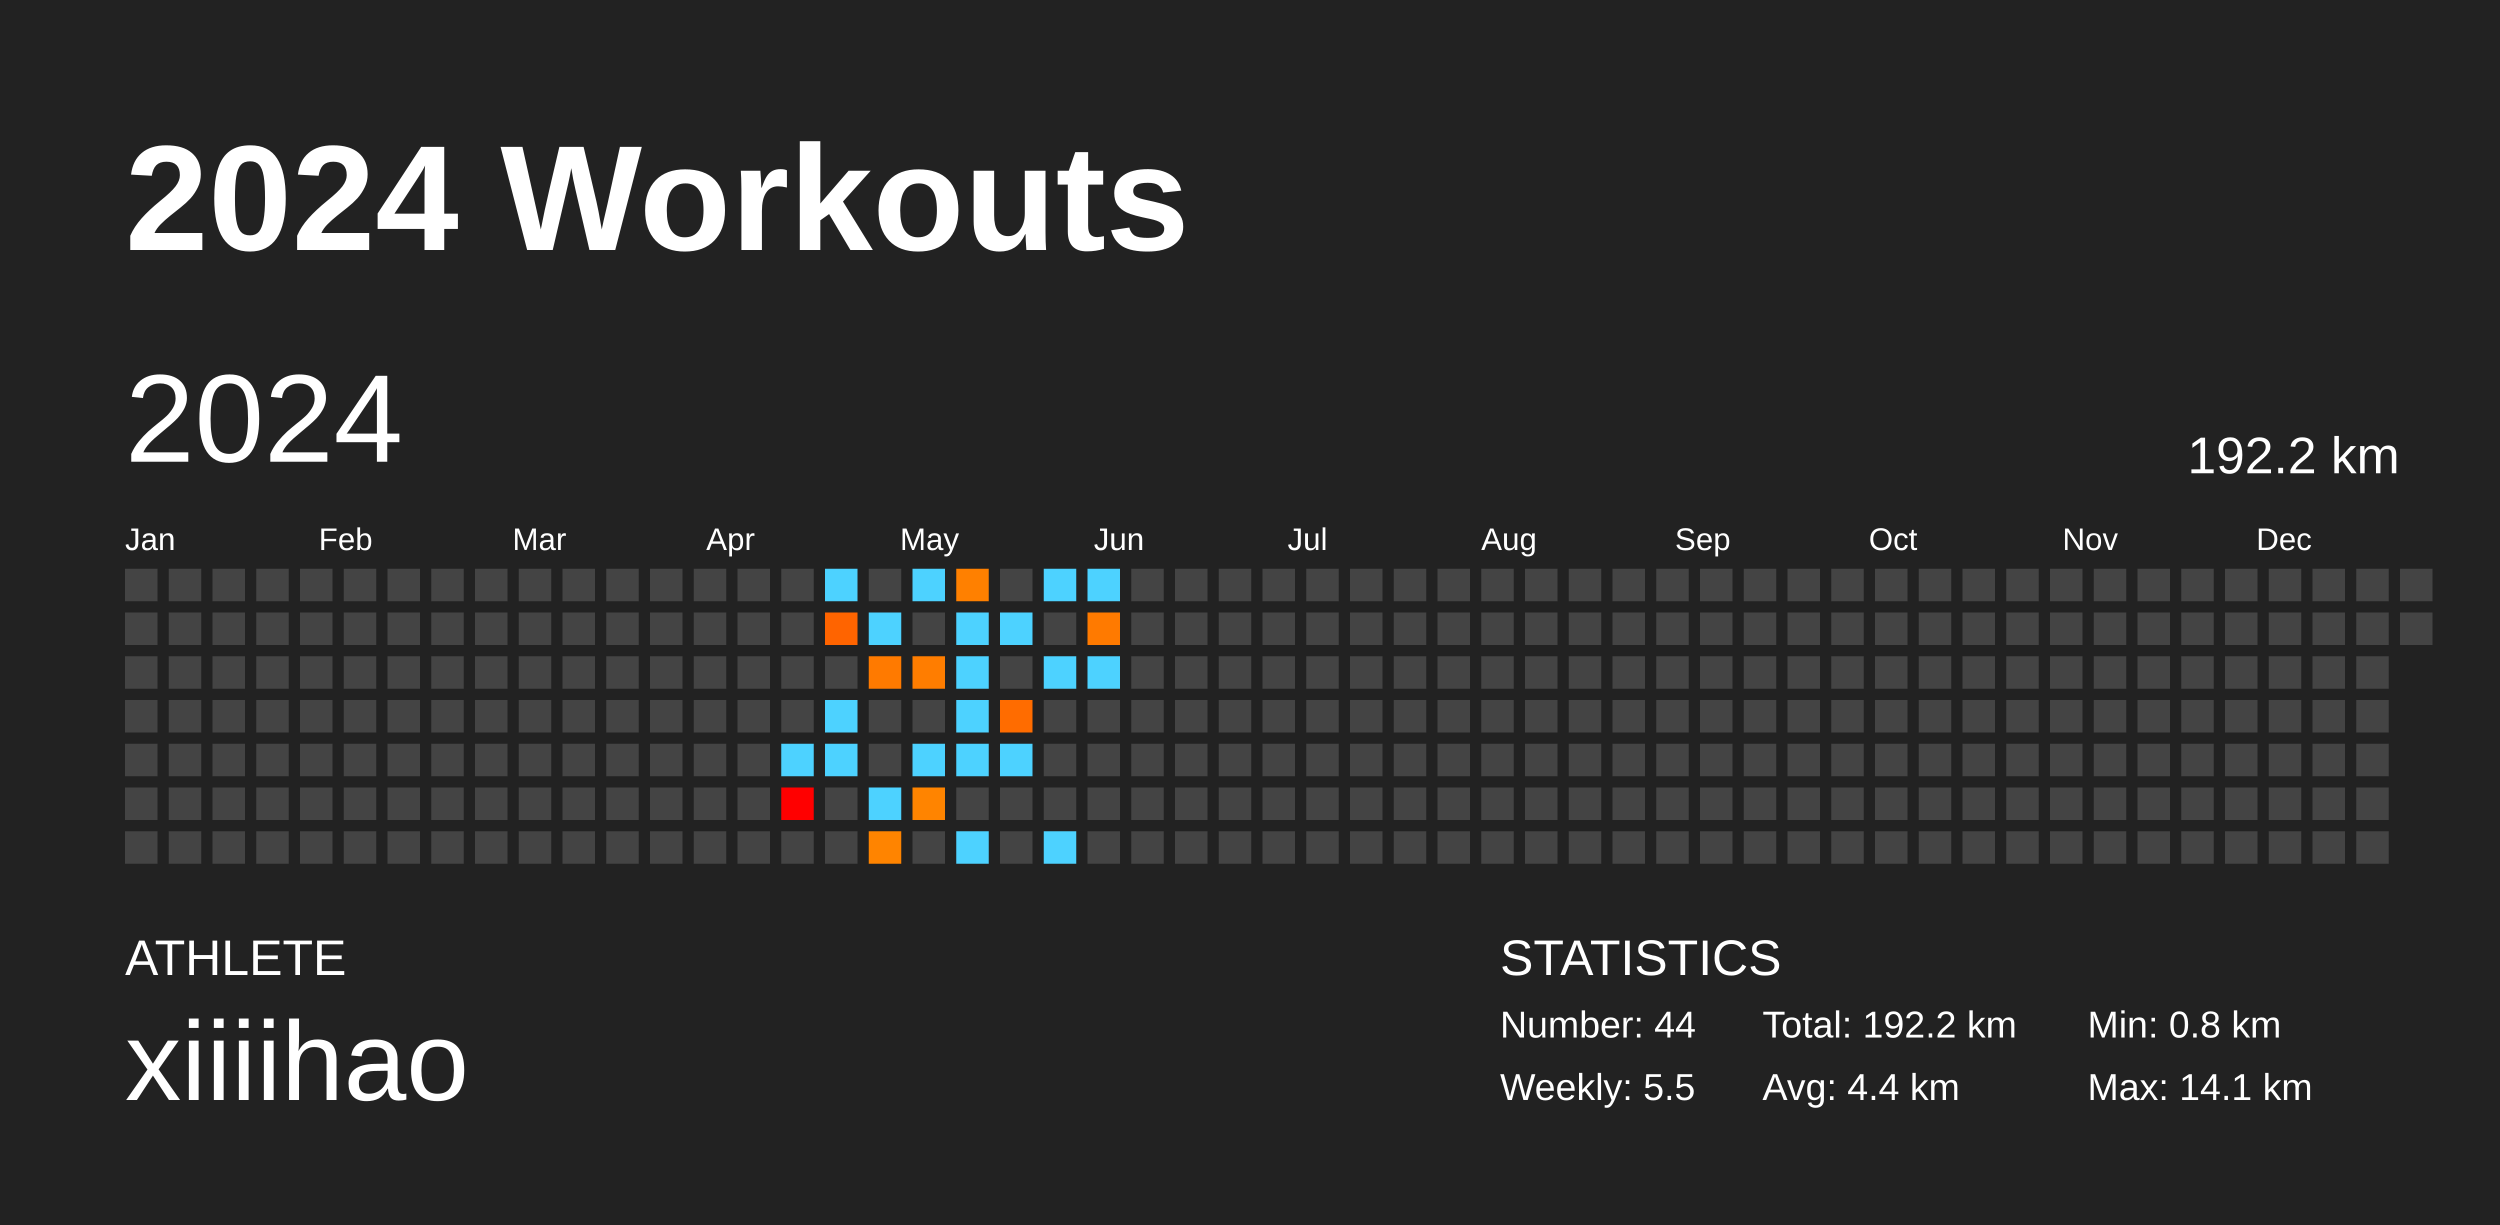
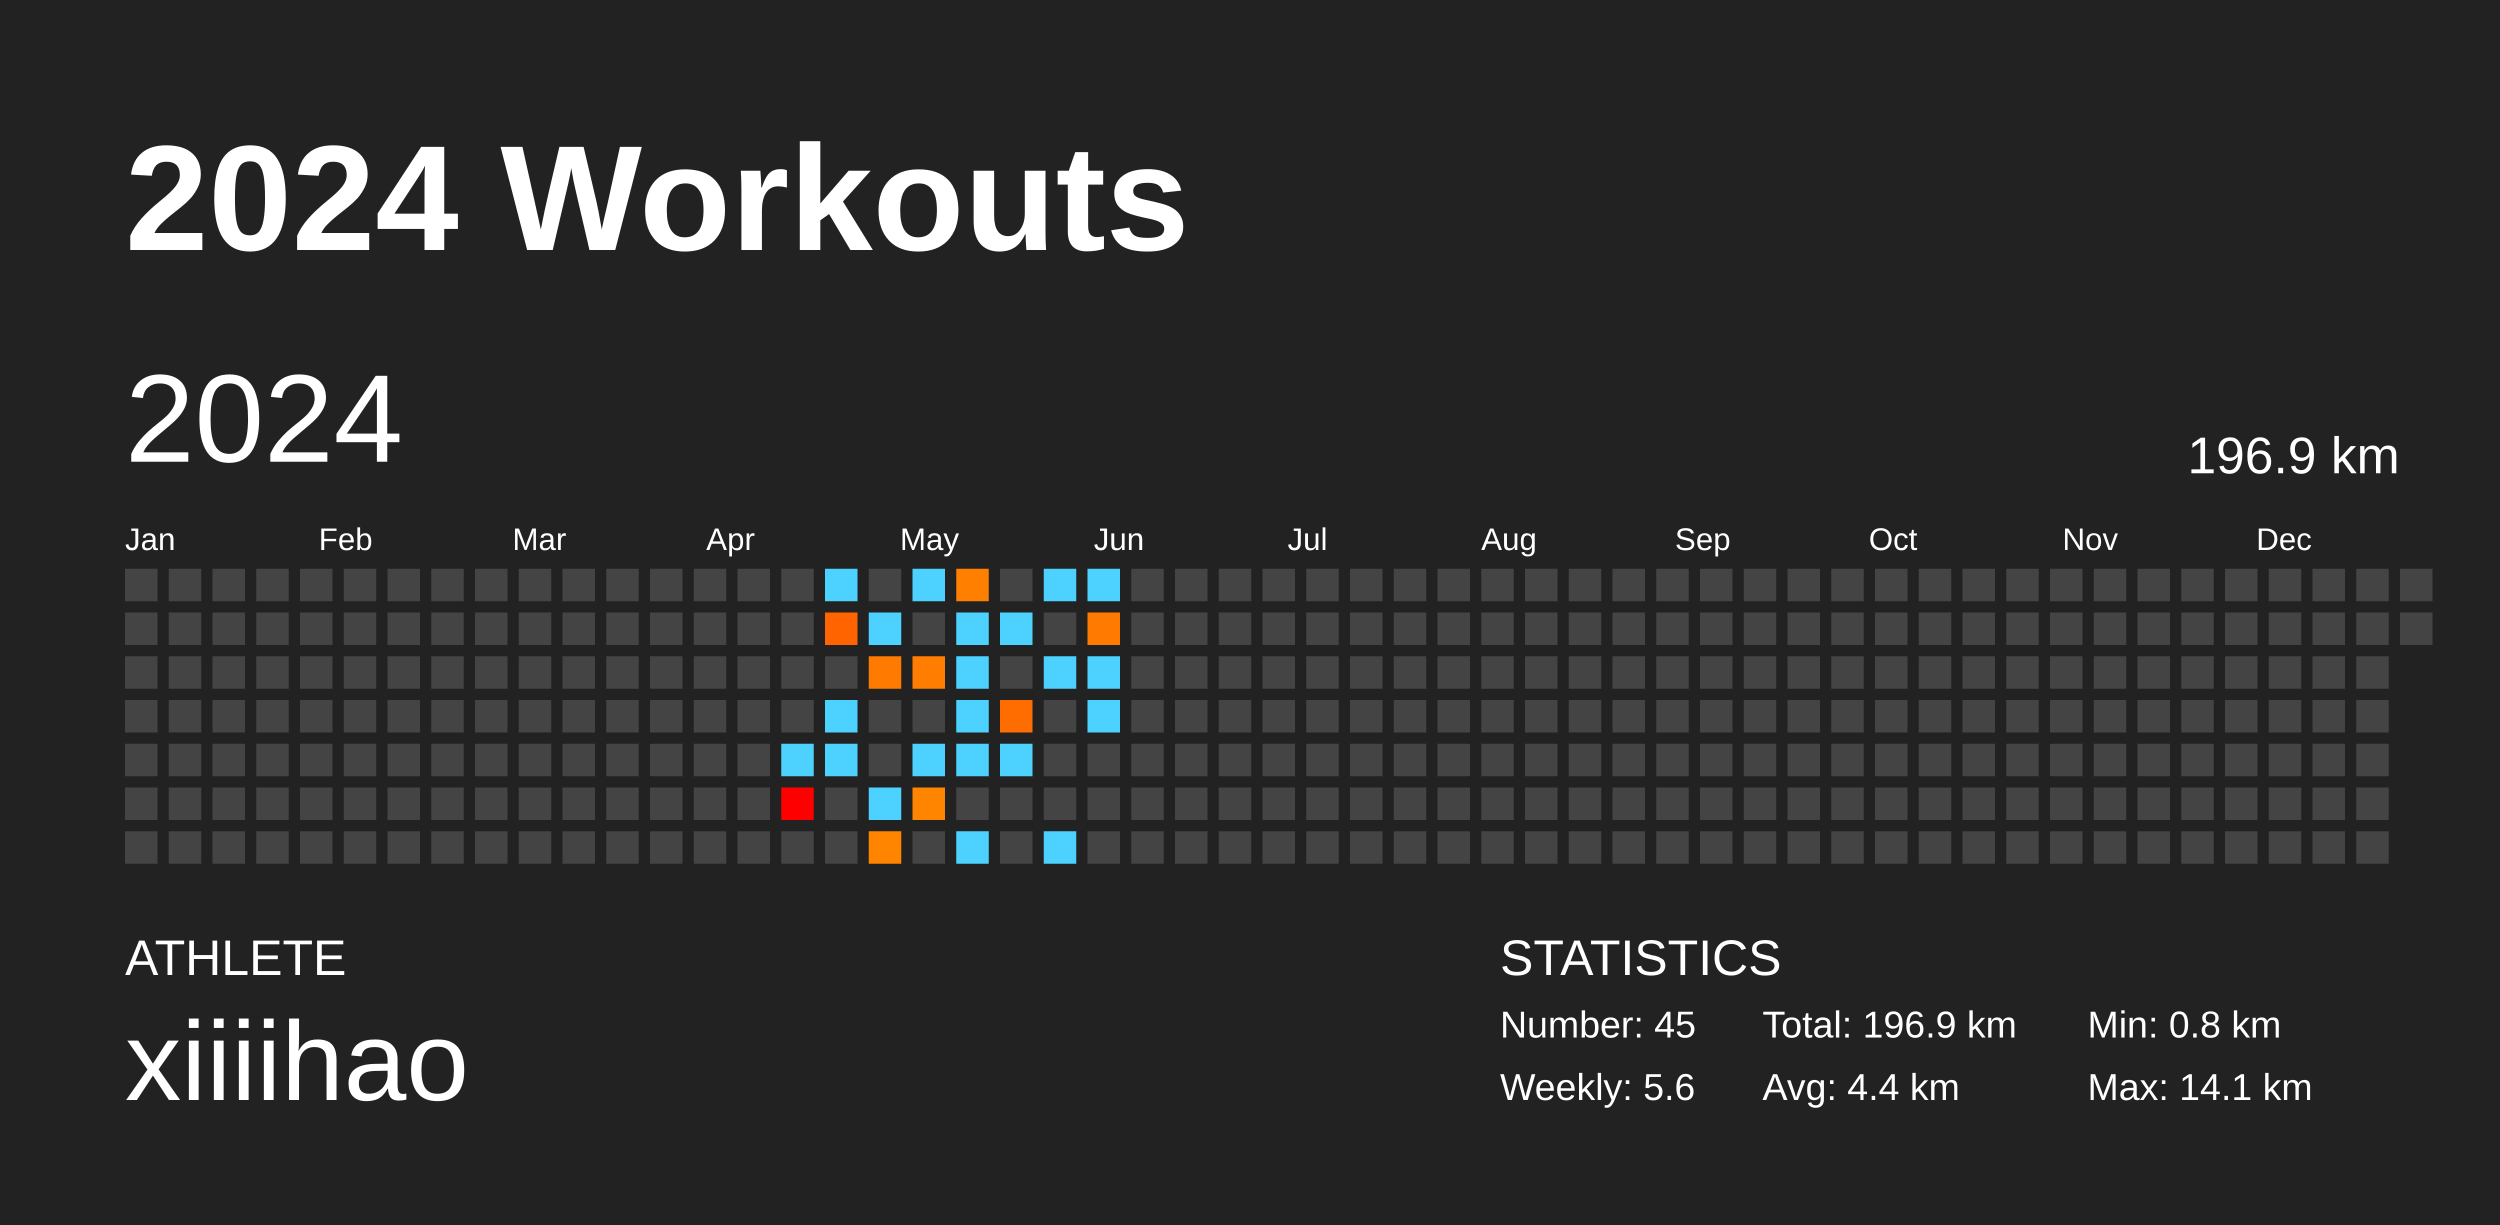
<svg xmlns="http://www.w3.org/2000/svg" baseProfile="full" height="98mm" version="1.1" viewBox="0,0,200,98" width="200mm">
  <defs />
  <rect fill="#222222" height="98" width="200" x="0" y="0" />
  <text fill="#FFFFFF" style="font-size:12px; font-family:Arial; font-weight:bold;" x="10" y="20">2024 Workouts</text>
  <text fill="#FFFFFF" style="font-size:4px; font-family:Arial" x="10" y="78">ATHLETE</text>
  <text fill="#FFFFFF" style="font-size:9px; font-family:Arial" x="10" y="88">xiiiihao</text>
  <text fill="#FFFFFF" style="font-size:4px; font-family:Arial" x="120" y="78">STATISTICS</text>
-   <text fill="#FFFFFF" style="font-size:3px; font-family:Arial" x="120" y="83">Number: 44</text>
-   <text fill="#FFFFFF" style="font-size:3px; font-family:Arial" x="120" y="88">Weekly: 5.5</text>
-   <text fill="#FFFFFF" style="font-size:3px; font-family:Arial" x="141" y="83">Total: 192.2 km</text>
+   <text fill="#FFFFFF" style="font-size:3px; font-family:Arial" x="120" y="83">Number: 45</text>
+   <text fill="#FFFFFF" style="font-size:3px; font-family:Arial" x="120" y="88">Weekly: 5.6</text>
+   <text fill="#FFFFFF" style="font-size:3px; font-family:Arial" x="141" y="83">Total: 196.9 km</text>
  <text fill="#FFFFFF" style="font-size:3px; font-family:Arial" x="141" y="88">Avg: 4.4 km</text>
  <text fill="#FFFFFF" style="font-size:3px; font-family:Arial" x="167" y="83">Min: 0.8 km</text>
  <text fill="#FFFFFF" style="font-size:3px; font-family:Arial" x="167" y="88">Max: 14.1 km</text>
  <text dominant-baseline="hanging" fill="#FFFFFF" style="font-size:10.0px; font-family:Arial;" x="10" y="30">2024</text>
-   <text dominant-baseline="hanging" fill="#FFFFFF" style="font-size:4.125px; font-family:Arial;" x="175" y="35">192.2 km</text>
+   <text dominant-baseline="hanging" fill="#FFFFFF" style="font-size:4.125px; font-family:Arial;" x="175" y="35">196.9 km</text>
  <text fill="#FFFFFF" style="font-size:2.5px; font-family:Arial" x="10.0" y="44">Jan</text>
  <text fill="#FFFFFF" style="font-size:2.5px; font-family:Arial" x="25.5" y="44">Feb</text>
  <text fill="#FFFFFF" style="font-size:2.5px; font-family:Arial" x="41.0" y="44">Mar</text>
  <text fill="#FFFFFF" style="font-size:2.5px; font-family:Arial" x="56.5" y="44">Apr</text>
  <text fill="#FFFFFF" style="font-size:2.5px; font-family:Arial" x="72.0" y="44">May</text>
  <text fill="#FFFFFF" style="font-size:2.5px; font-family:Arial" x="87.5" y="44">Jun</text>
  <text fill="#FFFFFF" style="font-size:2.5px; font-family:Arial" x="103.0" y="44">Jul</text>
  <text fill="#FFFFFF" style="font-size:2.5px; font-family:Arial" x="118.5" y="44">Aug</text>
  <text fill="#FFFFFF" style="font-size:2.5px; font-family:Arial" x="134.0" y="44">Sep</text>
  <text fill="#FFFFFF" style="font-size:2.5px; font-family:Arial" x="149.5" y="44">Oct</text>
  <text fill="#FFFFFF" style="font-size:2.5px; font-family:Arial" x="165.0" y="44">Nov</text>
  <text fill="#FFFFFF" style="font-size:2.5px; font-family:Arial" x="180.5" y="44">Dec</text>
  <rect fill="#444444" height="2.6" width="2.6" x="10.0" y="45.5" />
  <rect fill="#444444" height="2.6" width="2.6" x="10.0" y="49.0" />
  <rect fill="#444444" height="2.6" width="2.6" x="10.0" y="52.5" />
  <rect fill="#444444" height="2.6" width="2.6" x="10.0" y="56.0" />
  <rect fill="#444444" height="2.6" width="2.6" x="10.0" y="59.5" />
  <rect fill="#444444" height="2.6" width="2.6" x="10.0" y="63.0" />
  <rect fill="#444444" height="2.6" width="2.6" x="10.0" y="66.5" />
  <rect fill="#444444" height="2.6" width="2.6" x="13.5" y="45.5" />
  <rect fill="#444444" height="2.6" width="2.6" x="13.5" y="49.0" />
  <rect fill="#444444" height="2.6" width="2.6" x="13.5" y="52.5" />
  <rect fill="#444444" height="2.6" width="2.6" x="13.5" y="56.0" />
  <rect fill="#444444" height="2.6" width="2.6" x="13.5" y="59.5" />
  <rect fill="#444444" height="2.6" width="2.6" x="13.5" y="63.0" />
  <rect fill="#444444" height="2.6" width="2.6" x="13.5" y="66.5" />
  <rect fill="#444444" height="2.6" width="2.6" x="17.0" y="45.5" />
  <rect fill="#444444" height="2.6" width="2.6" x="17.0" y="49.0" />
  <rect fill="#444444" height="2.6" width="2.6" x="17.0" y="52.5" />
  <rect fill="#444444" height="2.6" width="2.6" x="17.0" y="56.0" />
  <rect fill="#444444" height="2.6" width="2.6" x="17.0" y="59.5" />
  <rect fill="#444444" height="2.6" width="2.6" x="17.0" y="63.0" />
  <rect fill="#444444" height="2.6" width="2.6" x="17.0" y="66.5" />
  <rect fill="#444444" height="2.6" width="2.6" x="20.5" y="45.5" />
  <rect fill="#444444" height="2.6" width="2.6" x="20.5" y="49.0" />
  <rect fill="#444444" height="2.6" width="2.6" x="20.5" y="52.5" />
  <rect fill="#444444" height="2.6" width="2.6" x="20.5" y="56.0" />
  <rect fill="#444444" height="2.6" width="2.6" x="20.5" y="59.5" />
  <rect fill="#444444" height="2.6" width="2.6" x="20.5" y="63.0" />
  <rect fill="#444444" height="2.6" width="2.6" x="20.5" y="66.5" />
  <rect fill="#444444" height="2.6" width="2.6" x="24.0" y="45.5" />
  <rect fill="#444444" height="2.6" width="2.6" x="24.0" y="49.0" />
  <rect fill="#444444" height="2.6" width="2.6" x="24.0" y="52.5" />
  <rect fill="#444444" height="2.6" width="2.6" x="24.0" y="56.0" />
  <rect fill="#444444" height="2.6" width="2.6" x="24.0" y="59.5" />
  <rect fill="#444444" height="2.6" width="2.6" x="24.0" y="63.0" />
  <rect fill="#444444" height="2.6" width="2.6" x="24.0" y="66.5" />
  <rect fill="#444444" height="2.6" width="2.6" x="27.5" y="45.5" />
  <rect fill="#444444" height="2.6" width="2.6" x="27.5" y="49.0" />
  <rect fill="#444444" height="2.6" width="2.6" x="27.5" y="52.5" />
  <rect fill="#444444" height="2.6" width="2.6" x="27.5" y="56.0" />
  <rect fill="#444444" height="2.6" width="2.6" x="27.5" y="59.5" />
  <rect fill="#444444" height="2.6" width="2.6" x="27.5" y="63.0" />
  <rect fill="#444444" height="2.6" width="2.6" x="27.5" y="66.5" />
  <rect fill="#444444" height="2.6" width="2.6" x="31.0" y="45.5" />
  <rect fill="#444444" height="2.6" width="2.6" x="31.0" y="49.0" />
  <rect fill="#444444" height="2.6" width="2.6" x="31.0" y="52.5" />
  <rect fill="#444444" height="2.6" width="2.6" x="31.0" y="56.0" />
  <rect fill="#444444" height="2.6" width="2.6" x="31.0" y="59.5" />
  <rect fill="#444444" height="2.6" width="2.6" x="31.0" y="63.0" />
  <rect fill="#444444" height="2.6" width="2.6" x="31.0" y="66.5" />
  <rect fill="#444444" height="2.6" width="2.6" x="34.5" y="45.5" />
  <rect fill="#444444" height="2.6" width="2.6" x="34.5" y="49.0" />
  <rect fill="#444444" height="2.6" width="2.6" x="34.5" y="52.5" />
  <rect fill="#444444" height="2.6" width="2.6" x="34.5" y="56.0" />
  <rect fill="#444444" height="2.6" width="2.6" x="34.5" y="59.5" />
  <rect fill="#444444" height="2.6" width="2.6" x="34.5" y="63.0" />
  <rect fill="#444444" height="2.6" width="2.6" x="34.5" y="66.5" />
  <rect fill="#444444" height="2.6" width="2.6" x="38.0" y="45.5" />
  <rect fill="#444444" height="2.6" width="2.6" x="38.0" y="49.0" />
  <rect fill="#444444" height="2.6" width="2.6" x="38.0" y="52.5" />
  <rect fill="#444444" height="2.6" width="2.6" x="38.0" y="56.0" />
  <rect fill="#444444" height="2.6" width="2.6" x="38.0" y="59.5" />
  <rect fill="#444444" height="2.6" width="2.6" x="38.0" y="63.0" />
  <rect fill="#444444" height="2.6" width="2.6" x="38.0" y="66.5" />
  <rect fill="#444444" height="2.6" width="2.6" x="41.5" y="45.5" />
  <rect fill="#444444" height="2.6" width="2.6" x="41.5" y="49.0" />
  <rect fill="#444444" height="2.6" width="2.6" x="41.5" y="52.5" />
  <rect fill="#444444" height="2.6" width="2.6" x="41.5" y="56.0" />
  <rect fill="#444444" height="2.6" width="2.6" x="41.5" y="59.5" />
  <rect fill="#444444" height="2.6" width="2.6" x="41.5" y="63.0" />
  <rect fill="#444444" height="2.6" width="2.6" x="41.5" y="66.5" />
  <rect fill="#444444" height="2.6" width="2.6" x="45.0" y="45.5" />
  <rect fill="#444444" height="2.6" width="2.6" x="45.0" y="49.0" />
  <rect fill="#444444" height="2.6" width="2.6" x="45.0" y="52.5" />
  <rect fill="#444444" height="2.6" width="2.6" x="45.0" y="56.0" />
  <rect fill="#444444" height="2.6" width="2.6" x="45.0" y="59.5" />
  <rect fill="#444444" height="2.6" width="2.6" x="45.0" y="63.0" />
  <rect fill="#444444" height="2.6" width="2.6" x="45.0" y="66.5" />
  <rect fill="#444444" height="2.6" width="2.6" x="48.5" y="45.5" />
  <rect fill="#444444" height="2.6" width="2.6" x="48.5" y="49.0" />
  <rect fill="#444444" height="2.6" width="2.6" x="48.5" y="52.5" />
  <rect fill="#444444" height="2.6" width="2.6" x="48.5" y="56.0" />
  <rect fill="#444444" height="2.6" width="2.6" x="48.5" y="59.5" />
  <rect fill="#444444" height="2.6" width="2.6" x="48.5" y="63.0" />
  <rect fill="#444444" height="2.6" width="2.6" x="48.5" y="66.5" />
  <rect fill="#444444" height="2.6" width="2.6" x="52.0" y="45.5" />
  <rect fill="#444444" height="2.6" width="2.6" x="52.0" y="49.0" />
  <rect fill="#444444" height="2.6" width="2.6" x="52.0" y="52.5" />
  <rect fill="#444444" height="2.6" width="2.6" x="52.0" y="56.0" />
  <rect fill="#444444" height="2.6" width="2.6" x="52.0" y="59.5" />
  <rect fill="#444444" height="2.6" width="2.6" x="52.0" y="63.0" />
  <rect fill="#444444" height="2.6" width="2.6" x="52.0" y="66.5" />
  <rect fill="#444444" height="2.6" width="2.6" x="55.5" y="45.5" />
  <rect fill="#444444" height="2.6" width="2.6" x="55.5" y="49.0" />
  <rect fill="#444444" height="2.6" width="2.6" x="55.5" y="52.5" />
  <rect fill="#444444" height="2.6" width="2.6" x="55.5" y="56.0" />
  <rect fill="#444444" height="2.6" width="2.6" x="55.5" y="59.5" />
  <rect fill="#444444" height="2.6" width="2.6" x="55.5" y="63.0" />
  <rect fill="#444444" height="2.6" width="2.6" x="55.5" y="66.5" />
  <rect fill="#444444" height="2.6" width="2.6" x="59.0" y="45.5" />
  <rect fill="#444444" height="2.6" width="2.6" x="59.0" y="49.0" />
  <rect fill="#444444" height="2.6" width="2.6" x="59.0" y="52.5" />
  <rect fill="#444444" height="2.6" width="2.6" x="59.0" y="56.0" />
  <rect fill="#444444" height="2.6" width="2.6" x="59.0" y="59.5" />
  <rect fill="#444444" height="2.6" width="2.6" x="59.0" y="63.0" />
  <rect fill="#444444" height="2.6" width="2.6" x="59.0" y="66.5" />
  <rect fill="#444444" height="2.6" width="2.6" x="62.5" y="45.5" />
  <rect fill="#444444" height="2.6" width="2.6" x="62.5" y="49.0" />
  <rect fill="#444444" height="2.6" width="2.6" x="62.5" y="52.5" />
  <rect fill="#444444" height="2.6" width="2.6" x="62.5" y="56.0" />
  <rect fill="#4dd2ff" height="2.6" width="2.6" x="62.5" y="59.5" />
  <rect fill="#ff0000" height="2.6" width="2.6" x="62.5" y="63.0" />
  <rect fill="#444444" height="2.6" width="2.6" x="62.5" y="66.5" />
  <rect fill="#4dd2ff" height="2.6" width="2.6" x="66.0" y="45.5" />
  <rect fill="#ff6400" height="2.6" width="2.6" x="66.0" y="49.0" />
  <rect fill="#444444" height="2.6" width="2.6" x="66.0" y="52.5" />
  <rect fill="#4dd2ff" height="2.6" width="2.6" x="66.0" y="56.0" />
  <rect fill="#4dd2ff" height="2.6" width="2.6" x="66.0" y="59.5" />
  <rect fill="#444444" height="2.6" width="2.6" x="66.0" y="63.0" />
  <rect fill="#444444" height="2.6" width="2.6" x="66.0" y="66.5" />
  <rect fill="#444444" height="2.6" width="2.6" x="69.5" y="45.5" />
  <rect fill="#4dd2ff" height="2.6" width="2.6" x="69.5" y="49.0" />
  <rect fill="#ff7a00" height="2.6" width="2.6" x="69.5" y="52.5" />
  <rect fill="#444444" height="2.6" width="2.6" x="69.5" y="56.0" />
  <rect fill="#444444" height="2.6" width="2.6" x="69.5" y="59.5" />
  <rect fill="#4dd2ff" height="2.6" width="2.6" x="69.5" y="63.0" />
  <rect fill="#ff8400" height="2.6" width="2.6" x="69.5" y="66.5" />
  <rect fill="#4dd2ff" height="2.6" width="2.6" x="73.0" y="45.5" />
  <rect fill="#444444" height="2.6" width="2.6" x="73.0" y="49.0" />
  <rect fill="#ff7d00" height="2.6" width="2.6" x="73.0" y="52.5" />
  <rect fill="#444444" height="2.6" width="2.6" x="73.0" y="56.0" />
  <rect fill="#4dd2ff" height="2.6" width="2.6" x="73.0" y="59.5" />
  <rect fill="#ff8400" height="2.6" width="2.6" x="73.0" y="63.0" />
  <rect fill="#444444" height="2.6" width="2.6" x="73.0" y="66.5" />
  <rect fill="#ff8000" height="2.6" width="2.6" x="76.5" y="45.5" />
  <rect fill="#4dd2ff" height="2.6" width="2.6" x="76.5" y="49.0" />
  <rect fill="#4dd2ff" height="2.6" width="2.6" x="76.5" y="52.5" />
  <rect fill="#4dd2ff" height="2.6" width="2.6" x="76.5" y="56.0" />
  <rect fill="#4dd2ff" height="2.6" width="2.6" x="76.5" y="59.5" />
  <rect fill="#444444" height="2.6" width="2.6" x="76.5" y="63.0" />
  <rect fill="#4dd2ff" height="2.6" width="2.6" x="76.5" y="66.5" />
  <rect fill="#444444" height="2.6" width="2.6" x="80.0" y="45.5" />
  <rect fill="#4dd2ff" height="2.6" width="2.6" x="80.0" y="49.0" />
  <rect fill="#444444" height="2.6" width="2.6" x="80.0" y="52.5" />
  <rect fill="#ff6c00" height="2.6" width="2.6" x="80.0" y="56.0" />
  <rect fill="#4dd2ff" height="2.6" width="2.6" x="80.0" y="59.5" />
  <rect fill="#444444" height="2.6" width="2.6" x="80.0" y="63.0" />
  <rect fill="#444444" height="2.6" width="2.6" x="80.0" y="66.5" />
  <rect fill="#4dd2ff" height="2.6" width="2.6" x="83.5" y="45.5" />
  <rect fill="#444444" height="2.6" width="2.6" x="83.5" y="49.0" />
  <rect fill="#4dd2ff" height="2.6" width="2.6" x="83.5" y="52.5" />
  <rect fill="#444444" height="2.6" width="2.6" x="83.5" y="56.0" />
  <rect fill="#444444" height="2.6" width="2.6" x="83.5" y="59.5" />
  <rect fill="#444444" height="2.6" width="2.6" x="83.5" y="63.0" />
  <rect fill="#4dd2ff" height="2.6" width="2.6" x="83.5" y="66.5" />
  <rect fill="#4dd2ff" height="2.6" width="2.6" x="87.0" y="45.5" />
  <rect fill="#ff7a00" height="2.6" width="2.6" x="87.0" y="49.0" />
  <rect fill="#4dd2ff" height="2.6" width="2.6" x="87.0" y="52.5" />
-   <rect fill="#444444" height="2.6" width="2.6" x="87.0" y="56.0" />
+   <rect fill="#4dd2ff" height="2.6" width="2.6" x="87.0" y="56.0" />
  <rect fill="#444444" height="2.6" width="2.6" x="87.0" y="59.5" />
  <rect fill="#444444" height="2.6" width="2.6" x="87.0" y="63.0" />
  <rect fill="#444444" height="2.6" width="2.6" x="87.0" y="66.5" />
  <rect fill="#444444" height="2.6" width="2.6" x="90.5" y="45.5" />
  <rect fill="#444444" height="2.6" width="2.6" x="90.5" y="49.0" />
  <rect fill="#444444" height="2.6" width="2.6" x="90.5" y="52.5" />
  <rect fill="#444444" height="2.6" width="2.6" x="90.5" y="56.0" />
  <rect fill="#444444" height="2.6" width="2.6" x="90.5" y="59.5" />
  <rect fill="#444444" height="2.6" width="2.6" x="90.5" y="63.0" />
  <rect fill="#444444" height="2.6" width="2.6" x="90.5" y="66.5" />
  <rect fill="#444444" height="2.6" width="2.6" x="94.0" y="45.5" />
  <rect fill="#444444" height="2.6" width="2.6" x="94.0" y="49.0" />
  <rect fill="#444444" height="2.6" width="2.6" x="94.0" y="52.5" />
  <rect fill="#444444" height="2.6" width="2.6" x="94.0" y="56.0" />
  <rect fill="#444444" height="2.6" width="2.6" x="94.0" y="59.5" />
  <rect fill="#444444" height="2.6" width="2.6" x="94.0" y="63.0" />
  <rect fill="#444444" height="2.6" width="2.6" x="94.0" y="66.5" />
  <rect fill="#444444" height="2.6" width="2.6" x="97.5" y="45.5" />
  <rect fill="#444444" height="2.6" width="2.6" x="97.5" y="49.0" />
  <rect fill="#444444" height="2.6" width="2.6" x="97.5" y="52.5" />
  <rect fill="#444444" height="2.6" width="2.6" x="97.5" y="56.0" />
  <rect fill="#444444" height="2.6" width="2.6" x="97.5" y="59.5" />
  <rect fill="#444444" height="2.6" width="2.6" x="97.5" y="63.0" />
  <rect fill="#444444" height="2.6" width="2.6" x="97.5" y="66.5" />
  <rect fill="#444444" height="2.6" width="2.6" x="101.0" y="45.5" />
  <rect fill="#444444" height="2.6" width="2.6" x="101.0" y="49.0" />
  <rect fill="#444444" height="2.6" width="2.6" x="101.0" y="52.5" />
  <rect fill="#444444" height="2.6" width="2.6" x="101.0" y="56.0" />
  <rect fill="#444444" height="2.6" width="2.6" x="101.0" y="59.5" />
  <rect fill="#444444" height="2.6" width="2.6" x="101.0" y="63.0" />
  <rect fill="#444444" height="2.6" width="2.6" x="101.0" y="66.5" />
  <rect fill="#444444" height="2.6" width="2.6" x="104.5" y="45.5" />
  <rect fill="#444444" height="2.6" width="2.6" x="104.5" y="49.0" />
  <rect fill="#444444" height="2.6" width="2.6" x="104.5" y="52.5" />
  <rect fill="#444444" height="2.6" width="2.6" x="104.5" y="56.0" />
  <rect fill="#444444" height="2.6" width="2.6" x="104.5" y="59.5" />
  <rect fill="#444444" height="2.6" width="2.6" x="104.5" y="63.0" />
  <rect fill="#444444" height="2.6" width="2.6" x="104.5" y="66.5" />
  <rect fill="#444444" height="2.6" width="2.6" x="108.0" y="45.5" />
  <rect fill="#444444" height="2.6" width="2.6" x="108.0" y="49.0" />
  <rect fill="#444444" height="2.6" width="2.6" x="108.0" y="52.5" />
  <rect fill="#444444" height="2.6" width="2.6" x="108.0" y="56.0" />
  <rect fill="#444444" height="2.6" width="2.6" x="108.0" y="59.5" />
  <rect fill="#444444" height="2.6" width="2.6" x="108.0" y="63.0" />
  <rect fill="#444444" height="2.6" width="2.6" x="108.0" y="66.5" />
  <rect fill="#444444" height="2.6" width="2.6" x="111.5" y="45.5" />
  <rect fill="#444444" height="2.6" width="2.6" x="111.5" y="49.0" />
  <rect fill="#444444" height="2.6" width="2.6" x="111.5" y="52.5" />
  <rect fill="#444444" height="2.6" width="2.6" x="111.5" y="56.0" />
  <rect fill="#444444" height="2.6" width="2.6" x="111.5" y="59.5" />
  <rect fill="#444444" height="2.6" width="2.6" x="111.5" y="63.0" />
  <rect fill="#444444" height="2.6" width="2.6" x="111.5" y="66.5" />
  <rect fill="#444444" height="2.6" width="2.6" x="115.0" y="45.5" />
  <rect fill="#444444" height="2.6" width="2.6" x="115.0" y="49.0" />
  <rect fill="#444444" height="2.6" width="2.6" x="115.0" y="52.5" />
  <rect fill="#444444" height="2.6" width="2.6" x="115.0" y="56.0" />
  <rect fill="#444444" height="2.6" width="2.6" x="115.0" y="59.5" />
  <rect fill="#444444" height="2.6" width="2.6" x="115.0" y="63.0" />
  <rect fill="#444444" height="2.6" width="2.6" x="115.0" y="66.5" />
  <rect fill="#444444" height="2.6" width="2.6" x="118.5" y="45.5" />
  <rect fill="#444444" height="2.6" width="2.6" x="118.5" y="49.0" />
  <rect fill="#444444" height="2.6" width="2.6" x="118.5" y="52.5" />
  <rect fill="#444444" height="2.6" width="2.6" x="118.5" y="56.0" />
  <rect fill="#444444" height="2.6" width="2.6" x="118.5" y="59.5" />
  <rect fill="#444444" height="2.6" width="2.6" x="118.5" y="63.0" />
  <rect fill="#444444" height="2.6" width="2.6" x="118.5" y="66.5" />
  <rect fill="#444444" height="2.6" width="2.6" x="122.0" y="45.5" />
  <rect fill="#444444" height="2.6" width="2.6" x="122.0" y="49.0" />
  <rect fill="#444444" height="2.6" width="2.6" x="122.0" y="52.5" />
  <rect fill="#444444" height="2.6" width="2.6" x="122.0" y="56.0" />
  <rect fill="#444444" height="2.6" width="2.6" x="122.0" y="59.5" />
  <rect fill="#444444" height="2.6" width="2.6" x="122.0" y="63.0" />
  <rect fill="#444444" height="2.6" width="2.6" x="122.0" y="66.5" />
  <rect fill="#444444" height="2.6" width="2.6" x="125.5" y="45.5" />
  <rect fill="#444444" height="2.6" width="2.6" x="125.5" y="49.0" />
  <rect fill="#444444" height="2.6" width="2.6" x="125.5" y="52.5" />
  <rect fill="#444444" height="2.6" width="2.6" x="125.5" y="56.0" />
  <rect fill="#444444" height="2.6" width="2.6" x="125.5" y="59.5" />
  <rect fill="#444444" height="2.6" width="2.6" x="125.5" y="63.0" />
  <rect fill="#444444" height="2.6" width="2.6" x="125.5" y="66.5" />
  <rect fill="#444444" height="2.6" width="2.6" x="129.0" y="45.5" />
  <rect fill="#444444" height="2.6" width="2.6" x="129.0" y="49.0" />
  <rect fill="#444444" height="2.6" width="2.6" x="129.0" y="52.5" />
  <rect fill="#444444" height="2.6" width="2.6" x="129.0" y="56.0" />
  <rect fill="#444444" height="2.6" width="2.6" x="129.0" y="59.5" />
  <rect fill="#444444" height="2.6" width="2.6" x="129.0" y="63.0" />
  <rect fill="#444444" height="2.6" width="2.6" x="129.0" y="66.5" />
  <rect fill="#444444" height="2.6" width="2.6" x="132.5" y="45.5" />
  <rect fill="#444444" height="2.6" width="2.6" x="132.5" y="49.0" />
  <rect fill="#444444" height="2.6" width="2.6" x="132.5" y="52.5" />
  <rect fill="#444444" height="2.6" width="2.6" x="132.5" y="56.0" />
  <rect fill="#444444" height="2.6" width="2.6" x="132.5" y="59.5" />
  <rect fill="#444444" height="2.6" width="2.6" x="132.5" y="63.0" />
  <rect fill="#444444" height="2.6" width="2.6" x="132.5" y="66.5" />
  <rect fill="#444444" height="2.6" width="2.6" x="136.0" y="45.5" />
  <rect fill="#444444" height="2.6" width="2.6" x="136.0" y="49.0" />
  <rect fill="#444444" height="2.6" width="2.6" x="136.0" y="52.5" />
  <rect fill="#444444" height="2.6" width="2.6" x="136.0" y="56.0" />
  <rect fill="#444444" height="2.6" width="2.6" x="136.0" y="59.5" />
  <rect fill="#444444" height="2.6" width="2.6" x="136.0" y="63.0" />
  <rect fill="#444444" height="2.6" width="2.6" x="136.0" y="66.5" />
  <rect fill="#444444" height="2.6" width="2.6" x="139.5" y="45.5" />
  <rect fill="#444444" height="2.6" width="2.6" x="139.5" y="49.0" />
  <rect fill="#444444" height="2.6" width="2.6" x="139.5" y="52.5" />
  <rect fill="#444444" height="2.6" width="2.6" x="139.5" y="56.0" />
  <rect fill="#444444" height="2.6" width="2.6" x="139.5" y="59.5" />
  <rect fill="#444444" height="2.6" width="2.6" x="139.5" y="63.0" />
  <rect fill="#444444" height="2.6" width="2.6" x="139.5" y="66.5" />
  <rect fill="#444444" height="2.6" width="2.6" x="143.0" y="45.5" />
  <rect fill="#444444" height="2.6" width="2.6" x="143.0" y="49.0" />
  <rect fill="#444444" height="2.6" width="2.6" x="143.0" y="52.5" />
  <rect fill="#444444" height="2.6" width="2.6" x="143.0" y="56.0" />
  <rect fill="#444444" height="2.6" width="2.6" x="143.0" y="59.5" />
  <rect fill="#444444" height="2.6" width="2.6" x="143.0" y="63.0" />
  <rect fill="#444444" height="2.6" width="2.6" x="143.0" y="66.5" />
  <rect fill="#444444" height="2.6" width="2.6" x="146.5" y="45.5" />
  <rect fill="#444444" height="2.6" width="2.6" x="146.5" y="49.0" />
  <rect fill="#444444" height="2.6" width="2.6" x="146.5" y="52.5" />
  <rect fill="#444444" height="2.6" width="2.6" x="146.5" y="56.0" />
  <rect fill="#444444" height="2.6" width="2.6" x="146.5" y="59.5" />
  <rect fill="#444444" height="2.6" width="2.6" x="146.5" y="63.0" />
  <rect fill="#444444" height="2.6" width="2.6" x="146.5" y="66.5" />
  <rect fill="#444444" height="2.6" width="2.6" x="150.0" y="45.5" />
  <rect fill="#444444" height="2.6" width="2.6" x="150.0" y="49.0" />
  <rect fill="#444444" height="2.6" width="2.6" x="150.0" y="52.5" />
  <rect fill="#444444" height="2.6" width="2.6" x="150.0" y="56.0" />
  <rect fill="#444444" height="2.6" width="2.6" x="150.0" y="59.5" />
  <rect fill="#444444" height="2.6" width="2.6" x="150.0" y="63.0" />
  <rect fill="#444444" height="2.6" width="2.6" x="150.0" y="66.5" />
  <rect fill="#444444" height="2.6" width="2.6" x="153.5" y="45.5" />
  <rect fill="#444444" height="2.6" width="2.6" x="153.5" y="49.0" />
  <rect fill="#444444" height="2.6" width="2.6" x="153.5" y="52.5" />
  <rect fill="#444444" height="2.6" width="2.6" x="153.5" y="56.0" />
  <rect fill="#444444" height="2.6" width="2.6" x="153.5" y="59.5" />
  <rect fill="#444444" height="2.6" width="2.6" x="153.5" y="63.0" />
  <rect fill="#444444" height="2.6" width="2.6" x="153.5" y="66.5" />
  <rect fill="#444444" height="2.6" width="2.6" x="157.0" y="45.5" />
  <rect fill="#444444" height="2.6" width="2.6" x="157.0" y="49.0" />
  <rect fill="#444444" height="2.6" width="2.6" x="157.0" y="52.5" />
  <rect fill="#444444" height="2.6" width="2.6" x="157.0" y="56.0" />
  <rect fill="#444444" height="2.6" width="2.6" x="157.0" y="59.5" />
  <rect fill="#444444" height="2.6" width="2.6" x="157.0" y="63.0" />
  <rect fill="#444444" height="2.6" width="2.6" x="157.0" y="66.5" />
  <rect fill="#444444" height="2.6" width="2.6" x="160.5" y="45.5" />
  <rect fill="#444444" height="2.6" width="2.6" x="160.5" y="49.0" />
  <rect fill="#444444" height="2.6" width="2.6" x="160.5" y="52.5" />
  <rect fill="#444444" height="2.6" width="2.6" x="160.5" y="56.0" />
  <rect fill="#444444" height="2.6" width="2.6" x="160.5" y="59.5" />
  <rect fill="#444444" height="2.6" width="2.6" x="160.5" y="63.0" />
  <rect fill="#444444" height="2.6" width="2.6" x="160.5" y="66.5" />
  <rect fill="#444444" height="2.6" width="2.6" x="164.0" y="45.5" />
  <rect fill="#444444" height="2.6" width="2.6" x="164.0" y="49.0" />
  <rect fill="#444444" height="2.6" width="2.6" x="164.0" y="52.5" />
  <rect fill="#444444" height="2.6" width="2.6" x="164.0" y="56.0" />
  <rect fill="#444444" height="2.6" width="2.6" x="164.0" y="59.5" />
  <rect fill="#444444" height="2.6" width="2.6" x="164.0" y="63.0" />
  <rect fill="#444444" height="2.6" width="2.6" x="164.0" y="66.5" />
  <rect fill="#444444" height="2.6" width="2.6" x="167.5" y="45.5" />
  <rect fill="#444444" height="2.6" width="2.6" x="167.5" y="49.0" />
  <rect fill="#444444" height="2.6" width="2.6" x="167.5" y="52.5" />
  <rect fill="#444444" height="2.6" width="2.6" x="167.5" y="56.0" />
  <rect fill="#444444" height="2.6" width="2.6" x="167.5" y="59.5" />
  <rect fill="#444444" height="2.6" width="2.6" x="167.5" y="63.0" />
  <rect fill="#444444" height="2.6" width="2.6" x="167.5" y="66.5" />
  <rect fill="#444444" height="2.6" width="2.6" x="171.0" y="45.5" />
  <rect fill="#444444" height="2.6" width="2.6" x="171.0" y="49.0" />
  <rect fill="#444444" height="2.6" width="2.6" x="171.0" y="52.5" />
  <rect fill="#444444" height="2.6" width="2.6" x="171.0" y="56.0" />
  <rect fill="#444444" height="2.6" width="2.6" x="171.0" y="59.5" />
  <rect fill="#444444" height="2.6" width="2.6" x="171.0" y="63.0" />
  <rect fill="#444444" height="2.6" width="2.6" x="171.0" y="66.5" />
  <rect fill="#444444" height="2.6" width="2.6" x="174.5" y="45.5" />
  <rect fill="#444444" height="2.6" width="2.6" x="174.5" y="49.0" />
  <rect fill="#444444" height="2.6" width="2.6" x="174.5" y="52.5" />
  <rect fill="#444444" height="2.6" width="2.6" x="174.5" y="56.0" />
  <rect fill="#444444" height="2.6" width="2.6" x="174.5" y="59.5" />
  <rect fill="#444444" height="2.6" width="2.6" x="174.5" y="63.0" />
  <rect fill="#444444" height="2.6" width="2.6" x="174.5" y="66.5" />
  <rect fill="#444444" height="2.6" width="2.6" x="178.0" y="45.5" />
  <rect fill="#444444" height="2.6" width="2.6" x="178.0" y="49.0" />
  <rect fill="#444444" height="2.6" width="2.6" x="178.0" y="52.5" />
  <rect fill="#444444" height="2.6" width="2.6" x="178.0" y="56.0" />
  <rect fill="#444444" height="2.6" width="2.6" x="178.0" y="59.5" />
  <rect fill="#444444" height="2.6" width="2.6" x="178.0" y="63.0" />
  <rect fill="#444444" height="2.6" width="2.6" x="178.0" y="66.5" />
  <rect fill="#444444" height="2.6" width="2.6" x="181.5" y="45.5" />
  <rect fill="#444444" height="2.6" width="2.6" x="181.5" y="49.0" />
  <rect fill="#444444" height="2.6" width="2.6" x="181.5" y="52.5" />
  <rect fill="#444444" height="2.6" width="2.6" x="181.5" y="56.0" />
  <rect fill="#444444" height="2.6" width="2.6" x="181.5" y="59.5" />
  <rect fill="#444444" height="2.6" width="2.6" x="181.5" y="63.0" />
  <rect fill="#444444" height="2.6" width="2.6" x="181.5" y="66.5" />
  <rect fill="#444444" height="2.6" width="2.6" x="185.0" y="45.5" />
  <rect fill="#444444" height="2.6" width="2.6" x="185.0" y="49.0" />
  <rect fill="#444444" height="2.6" width="2.6" x="185.0" y="52.5" />
  <rect fill="#444444" height="2.6" width="2.6" x="185.0" y="56.0" />
  <rect fill="#444444" height="2.6" width="2.6" x="185.0" y="59.5" />
  <rect fill="#444444" height="2.6" width="2.6" x="185.0" y="63.0" />
  <rect fill="#444444" height="2.6" width="2.6" x="185.0" y="66.5" />
  <rect fill="#444444" height="2.6" width="2.6" x="188.5" y="45.5" />
  <rect fill="#444444" height="2.6" width="2.6" x="188.5" y="49.0" />
  <rect fill="#444444" height="2.6" width="2.6" x="188.5" y="52.5" />
  <rect fill="#444444" height="2.6" width="2.6" x="188.5" y="56.0" />
  <rect fill="#444444" height="2.6" width="2.6" x="188.5" y="59.5" />
  <rect fill="#444444" height="2.6" width="2.6" x="188.5" y="63.0" />
  <rect fill="#444444" height="2.6" width="2.6" x="188.5" y="66.5" />
  <rect fill="#444444" height="2.6" width="2.6" x="192.0" y="45.5" />
  <rect fill="#444444" height="2.6" width="2.6" x="192.0" y="49.0" />
</svg>
